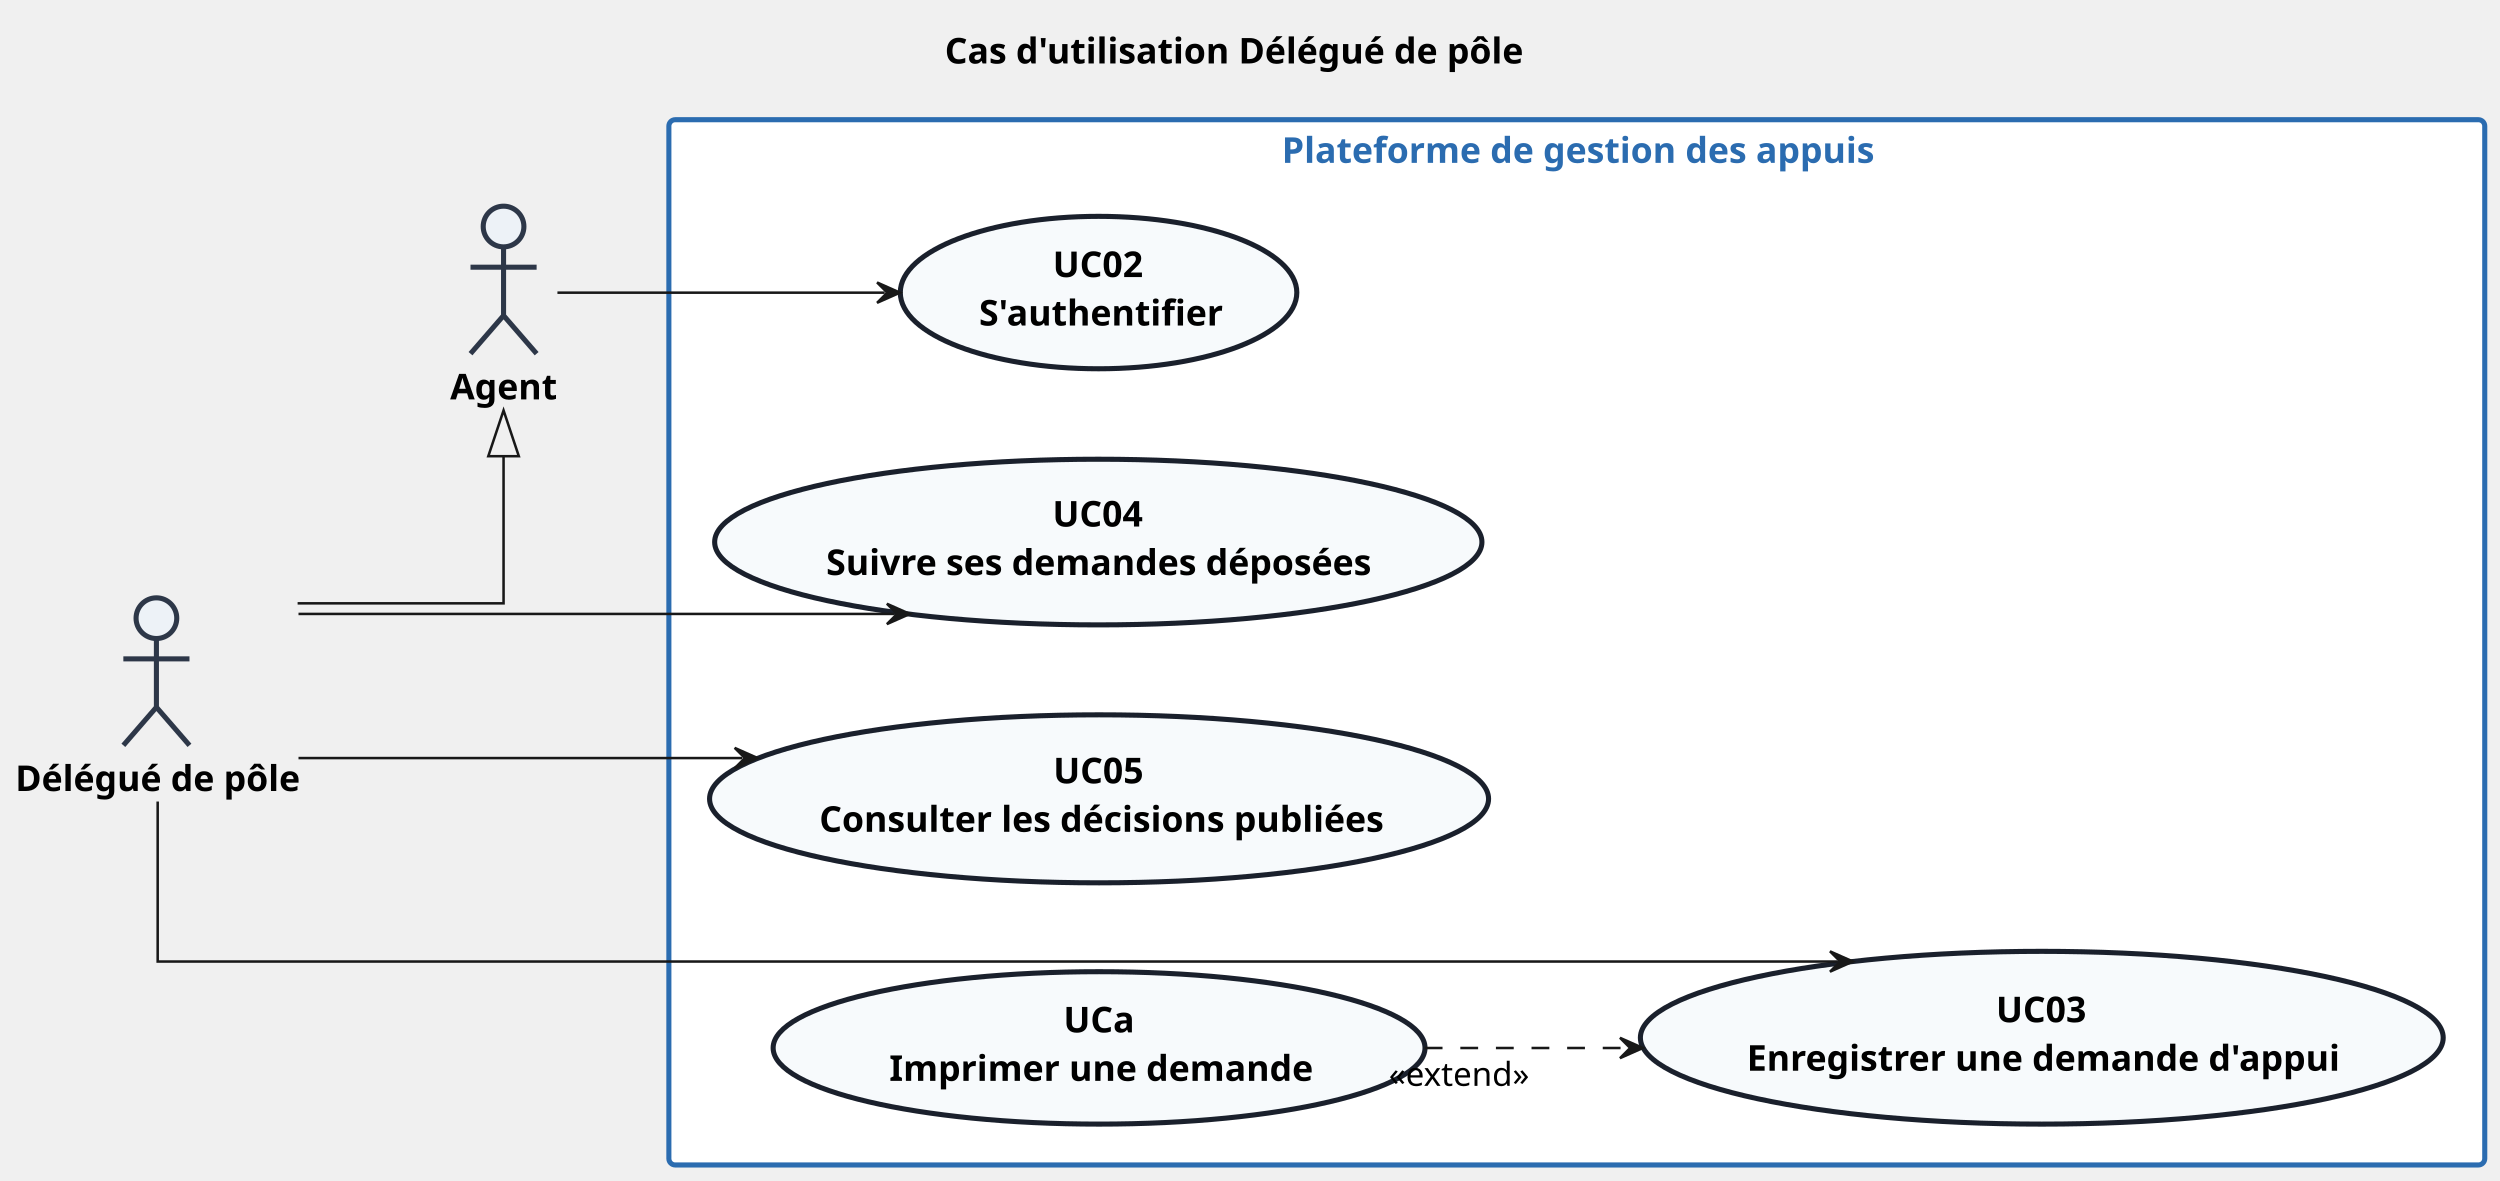
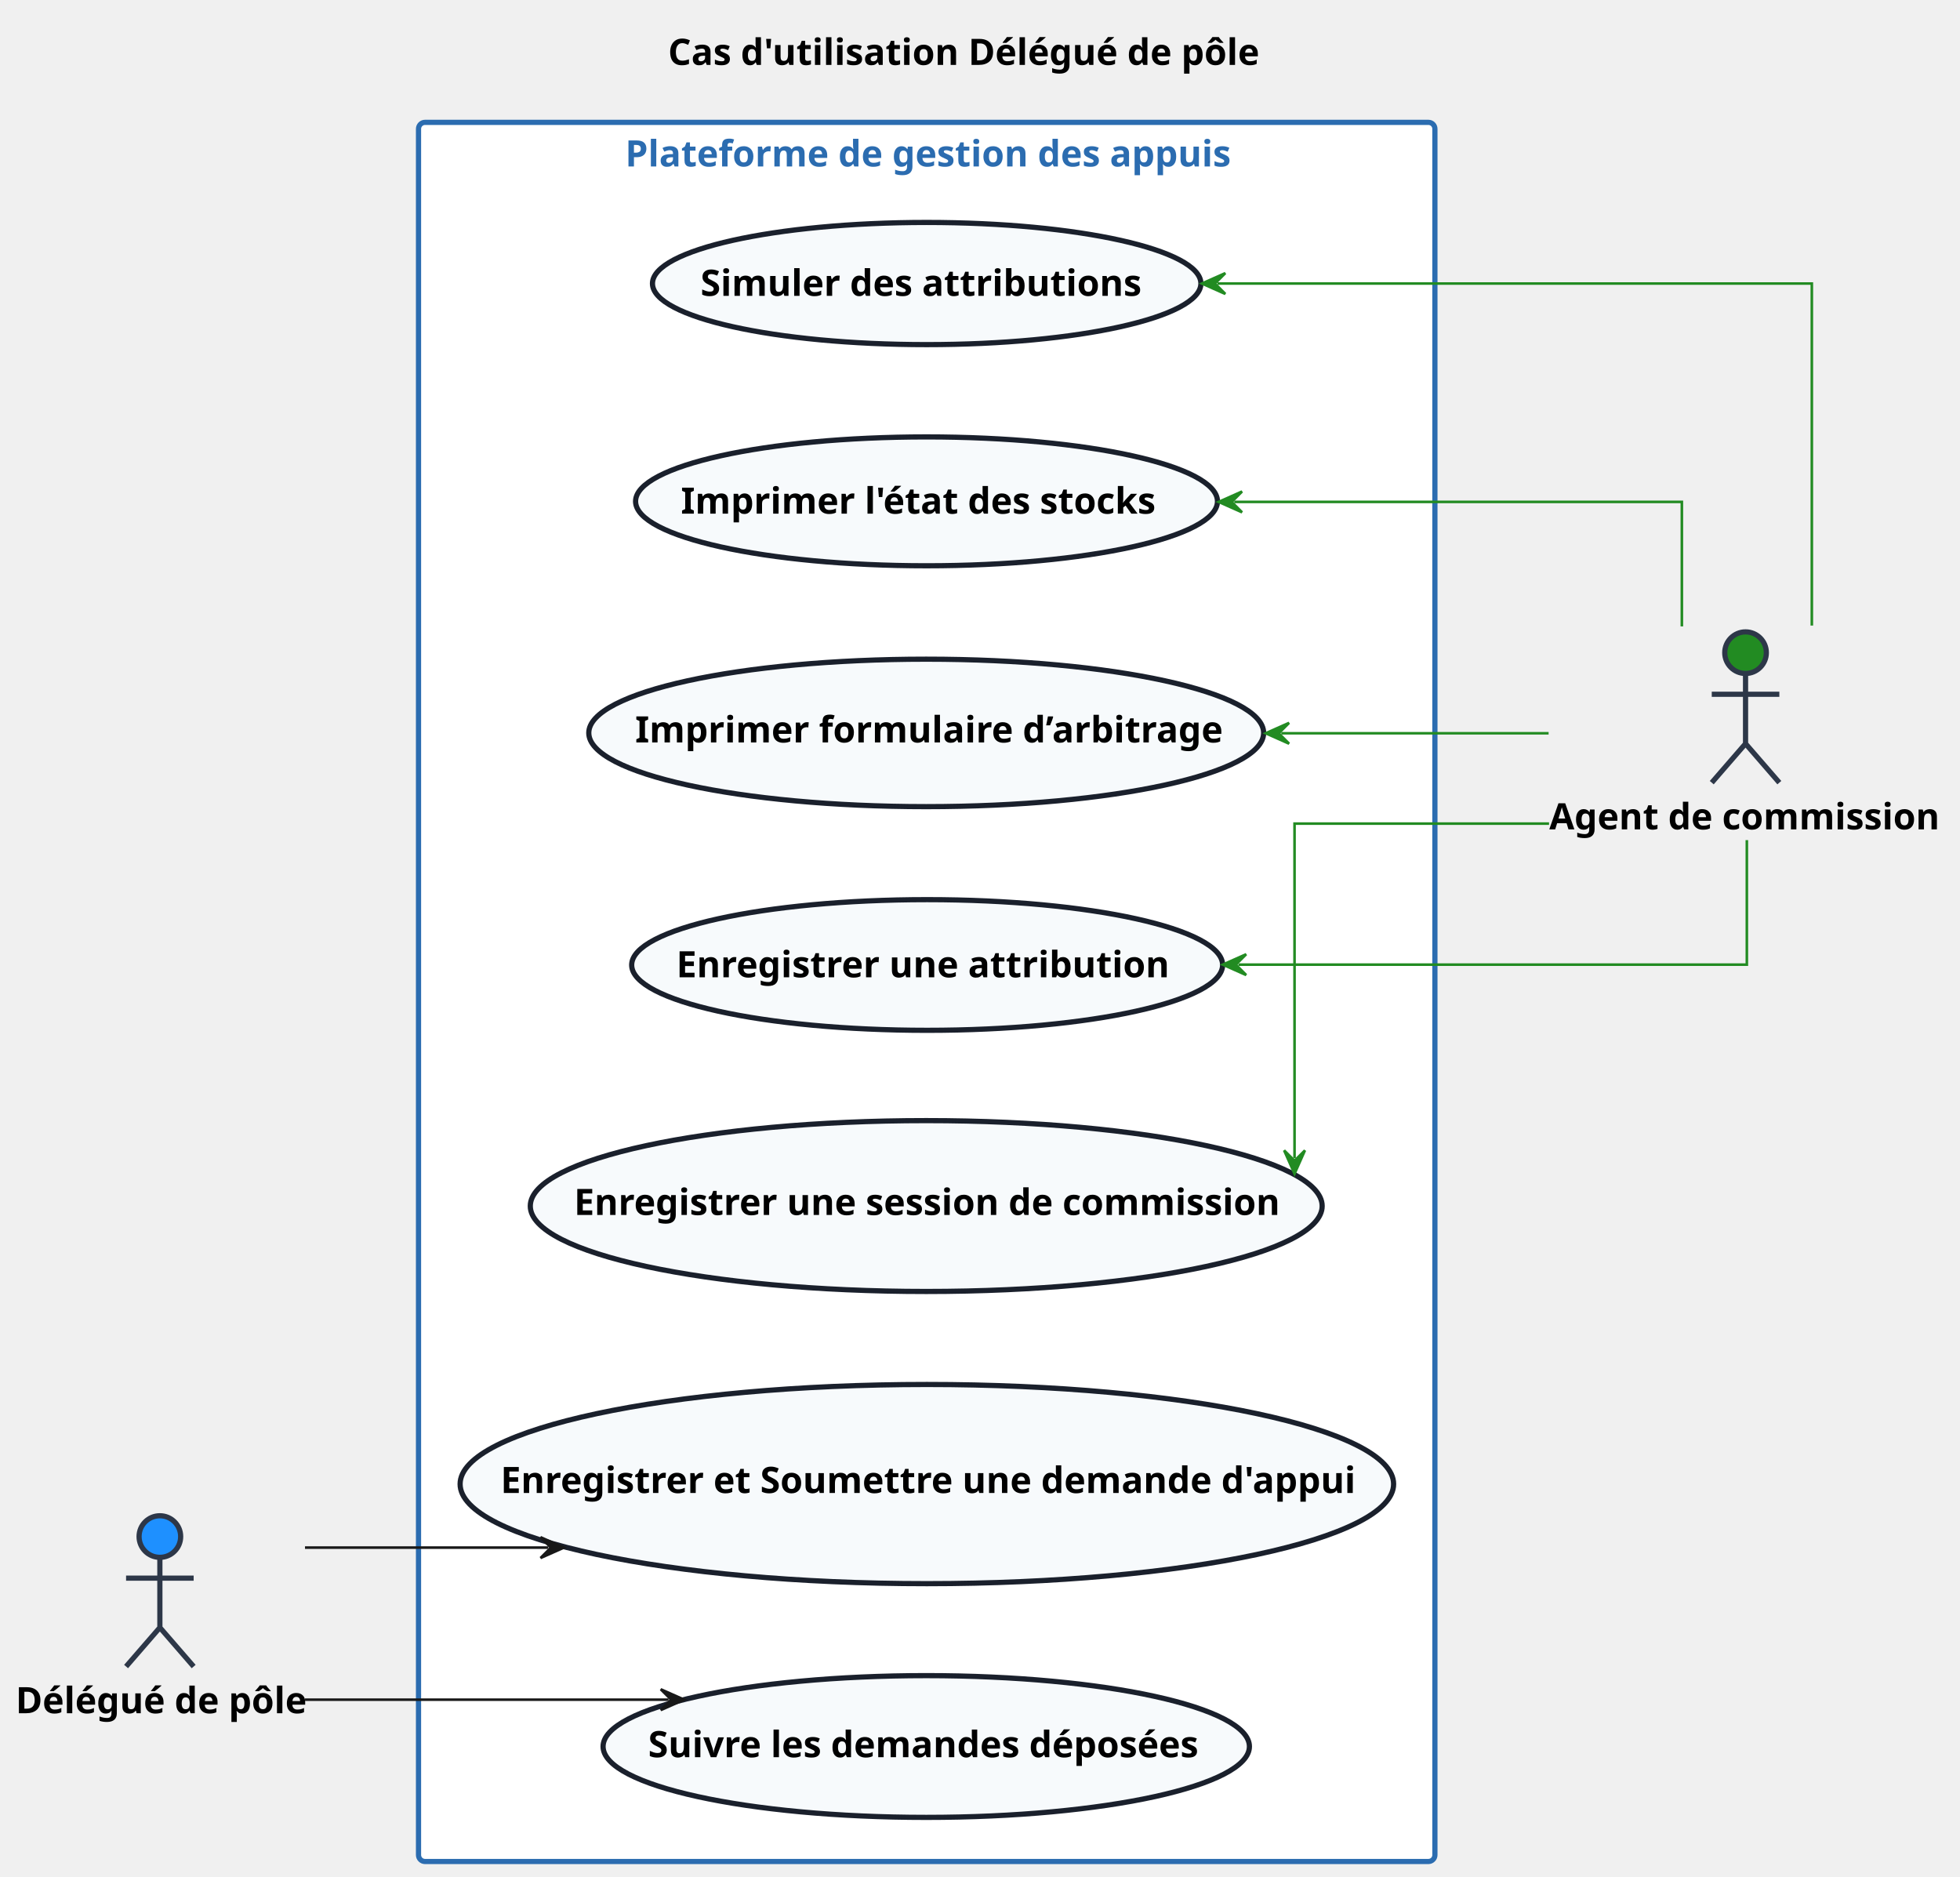
- <svg xmlns="http://www.w3.org/2000/svg" contentStyleType="text/css" height="464px" preserveAspectRatio="none" style="width:983px;height:464px;background:#FFFFFF;" version="1.1" viewBox="0 0 983 464" width="983px" zoomAndPan="magnify">
+ <svg xmlns="http://www.w3.org/2000/svg" contentStyleType="text/css" height="722px" preserveAspectRatio="none" style="width:754px;height:722px;background:#FFFFFF;" version="1.1" viewBox="0 0 754 722" width="754px" zoomAndPan="magnify">
  <defs />
  <g>
-     <text fill="#000000" font-family="Segoe UI" font-size="14" font-weight="bold" lengthAdjust="spacing" textLength="226" x="371.5" y="24.966">Cas d'utilisation Délégué de pôle</text>
+     <text fill="#000000" font-family="Segoe UI" font-size="14" font-weight="bold" lengthAdjust="spacing" textLength="226" x="257" y="24.966">Cas d'utilisation Délégué de pôle</text>
    <g id="cluster_&lt;b&gt;Plateforme de gestion des appuis&lt;/b&gt;">
-       <rect fill="#FFFFFF" height="411" rx="2.5" ry="2.5" style="stroke:#2B6CB0;stroke-width:2.0;" width="714" x="263" y="47.068" />
-       <text fill="#2B6CB0" font-family="Segoe UI" font-size="14" font-weight="bold" lengthAdjust="spacing" textLength="232" x="504" y="64.034">Plateforme de gestion des appuis</text>
+       <rect fill="#FFFFFF" height="669" rx="2.5" ry="2.5" style="stroke:#2B6CB0;stroke-width:2.0;" width="391" x="161" y="47.068" />
+       <text fill="#2B6CB0" font-family="Segoe UI" font-size="14" font-weight="bold" lengthAdjust="spacing" textLength="232" x="240.5" y="64.034">Plateforme de gestion des appuis</text>
    </g>
-     <g id="elem_UC02">
-       <ellipse cx="431.953" cy="115.034" fill="#F7FAFC" rx="77.953" ry="29.966" style="stroke:#1A202C;stroke-width:2.0;" />
-       <text fill="#000000" font-family="Segoe UI" font-size="14" font-weight="bold" lengthAdjust="spacing" textLength="36" x="413.953" y="108.932">UC02</text>
-       <text fill="#000000" font-family="Segoe UI" font-size="14" font-weight="bold" lengthAdjust="spacing" textLength="94" x="384.953" y="128">S'authentifier</text>
+     <g id="elem_UC_Demande">
+       <ellipse cx="356.557" cy="570.879" fill="#F7FAFC" rx="179.557" ry="38.311" style="stroke:#1A202C;stroke-width:2.0;" />
+       <text fill="#000000" font-family="Segoe UI" font-size="14" font-weight="bold" lengthAdjust="spacing" textLength="328" x="192.557" y="574.311">Enregistrer et Soumettre une demande d'appui</text>
    </g>
-     <g id="elem_UC03">
-       <ellipse cx="802.834" cy="408.035" fill="#F7FAFC" rx="157.834" ry="33.967" style="stroke:#1A202C;stroke-width:2.0;" />
-       <text fill="#000000" font-family="Segoe UI" font-size="14" font-weight="bold" lengthAdjust="spacing" textLength="36" x="784.834" y="401.933">UC03</text>
-       <text fill="#000000" font-family="Segoe UI" font-size="14" font-weight="bold" lengthAdjust="spacing" textLength="232" x="686.834" y="421.001">Enregistrer une demande d'appui</text>
+     <g id="elem_UC_SuiviDemande">
+       <ellipse cx="356.321" cy="671.832" fill="#F7FAFC" rx="124.321" ry="27.264" style="stroke:#1A202C;stroke-width:2.0;" />
+       <text fill="#000000" font-family="Segoe UI" font-size="14" font-weight="bold" lengthAdjust="spacing" textLength="211" x="249.344" y="675.955">Suivre les demandes déposées</text>
    </g>
-     <g id="elem_UC04">
-       <ellipse cx="431.847" cy="213.137" fill="#F7FAFC" rx="150.847" ry="32.569" style="stroke:#1A202C;stroke-width:2.0;" />
-       <text fill="#000000" font-family="Segoe UI" font-size="14" font-weight="bold" lengthAdjust="spacing" textLength="36" x="413.847" y="207.035">UC04</text>
-       <text fill="#000000" font-family="Segoe UI" font-size="14" font-weight="bold" lengthAdjust="spacing" textLength="214" x="324.847" y="226.103">Suivre ses demandes déposées</text>
+     <g id="elem_UC_SessionComm">
+       <ellipse cx="356.314" cy="463.931" fill="#F7FAFC" rx="152.314" ry="32.863" style="stroke:#1A202C;stroke-width:2.0;" />
+       <text fill="#000000" font-family="Segoe UI" font-size="14" font-weight="bold" lengthAdjust="spacing" textLength="271" x="220.814" y="467.363">Enregistrer une session de commission</text>
    </g>
-     <g id="elem_UC05">
-       <ellipse cx="432.152" cy="314.098" fill="#F7FAFC" rx="153.152" ry="33.03" style="stroke:#1A202C;stroke-width:2.0;" />
-       <text fill="#000000" font-family="Segoe UI" font-size="14" font-weight="bold" lengthAdjust="spacing" textLength="36" x="414.152" y="307.996">UC05</text>
-       <text fill="#000000" font-family="Segoe UI" font-size="14" font-weight="bold" lengthAdjust="spacing" textLength="220" x="322.152" y="327.064">Consulter les décisions publiées</text>
+     <g id="elem_UC_ValiderAttr">
+       <ellipse cx="356.667" cy="371.201" fill="#F7FAFC" rx="113.667" ry="25.133" style="stroke:#1A202C;stroke-width:2.0;" />
+       <text fill="#000000" font-family="Segoe UI" font-size="14" font-weight="bold" lengthAdjust="spacing" textLength="187" x="260.167" y="375.934">Enregistrer une attribution</text>
    </g>
-     <g id="elem_UCa">
-       <ellipse cx="432.158" cy="412.034" fill="#F7FAFC" rx="128.158" ry="29.966" style="stroke:#1A202C;stroke-width:2.0;" />
-       <text fill="#000000" font-family="Segoe UI" font-size="14" font-weight="bold" lengthAdjust="spacing" textLength="28" x="418.158" y="405.932">UCa</text>
-       <text fill="#000000" font-family="Segoe UI" font-size="14" font-weight="bold" lengthAdjust="spacing" textLength="165" x="349.658" y="425">Imprimer une demande</text>
+     <g id="elem_UC_ImpForm">
+       <ellipse cx="356.308" cy="281.93" fill="#F7FAFC" rx="129.808" ry="28.362" style="stroke:#1A202C;stroke-width:2.0;" />
+       <text fill="#000000" font-family="Segoe UI" font-size="14" font-weight="bold" lengthAdjust="spacing" textLength="223" x="244.34" y="285.592">Imprimer formulaire d’arbitrage</text>
    </g>
-     <g id="elem_Agent">
-       <ellipse cx="198" cy="89.068" fill="#EDF2F7" rx="8" ry="8" style="stroke:#2D3748;stroke-width:2.0;" />
-       <path d="M198,97.068 L198,124.068 M185,105.068 L211,105.068 M198,124.068 L185,139.068 M198,124.068 L211,139.068 " fill="none" style="stroke:#2D3748;stroke-width:2.0;" />
-       <text fill="#000000" font-family="Segoe UI" font-size="14" font-weight="bold" lengthAdjust="spacing" textLength="42" x="177" y="157.034">Agent</text>
+     <g id="elem_UC_ImpStocks">
+       <ellipse cx="356.427" cy="192.853" fill="#F7FAFC" rx="111.927" ry="24.785" style="stroke:#1A202C;stroke-width:2.0;" />
+       <text fill="#000000" font-family="Segoe UI" font-size="14" font-weight="bold" lengthAdjust="spacing" textLength="183" x="261.927" y="197.586">Imprimer l'état des stocks</text>
+     </g>
+     <g id="elem_UC_SimulAttr">
+       <ellipse cx="356.489" cy="109.066" fill="#F7FAFC" rx="105.489" ry="23.498" style="stroke:#1A202C;stroke-width:2.0;" />
+       <text fill="#000000" font-family="Segoe UI" font-size="14" font-weight="bold" lengthAdjust="spacing" textLength="168" x="269.489" y="113.799">Simuler des attributions</text>
    </g>
    <g id="elem_Delegue">
-       <ellipse cx="61.5" cy="243.068" fill="#EDF2F7" rx="8" ry="8" style="stroke:#2D3748;stroke-width:2.0;" />
-       <path d="M61.5,251.068 L61.5,278.068 M48.5,259.068 L74.5,259.068 M61.5,278.068 L48.5,293.068 M61.5,278.068 L74.5,293.068 " fill="none" style="stroke:#2D3748;stroke-width:2.0;" />
-       <text fill="#000000" font-family="Segoe UI" font-size="14" font-weight="bold" lengthAdjust="spacing" textLength="111" x="6" y="311.034">Délégué de pôle</text>
+       <ellipse cx="61.5" cy="591.068" fill="#1E90FF" rx="8" ry="8" style="stroke:#2D3748;stroke-width:2.0;" />
+       <path d="M61.5,599.068 L61.5,626.068 M48.5,607.068 L74.5,607.068 M61.5,626.068 L48.5,641.068 M61.5,626.068 L74.5,641.068 " fill="none" style="stroke:#2D3748;stroke-width:2.0;" />
+       <text fill="#000000" font-family="Segoe UI" font-size="14" font-weight="bold" lengthAdjust="spacing" textLength="111" x="6" y="659.034">Délégué de pôle</text>
    </g>
-     <g id="link_Delegue_Agent">
-       <path d="M117.02,237.238 C154.81,237.238 198,237.238 198,237.238 C198,237.238 198,213.108 198,179.378 " fill="none" id="Delegue-to-Agent" style="stroke:#181818;stroke-width:1.0;" />
-       <polygon fill="none" points="198,161.378,192,179.378,204,179.378,198,161.378" style="stroke:#181818;stroke-width:1.0;" />
+     <g id="elem_AgentCommission">
+       <ellipse cx="671.5" cy="251.068" fill="#228B22" rx="8" ry="8" style="stroke:#2D3748;stroke-width:2.0;" />
+       <path d="M671.5,259.068 L671.5,286.068 M658.5,267.068 L684.5,267.068 M671.5,286.068 L658.5,301.068 M671.5,286.068 L684.5,301.068 " fill="none" style="stroke:#2D3748;stroke-width:2.0;" />
+       <text fill="#000000" font-family="Segoe UI" font-size="14" font-weight="bold" lengthAdjust="spacing" textLength="151" x="596" y="319.034">Agent de commission</text>
    </g>
-     <g id="link_Agent_UC02">
-       <path d="M219.18,115.068 C249.39,115.068 300.44,115.068 347.87,115.068 " fill="none" id="Agent-to-UC02" style="stroke:#181818;stroke-width:1.0;" />
-       <polygon fill="#181818" points="353.87,115.068,344.87,111.068,348.87,115.068,344.87,119.068,353.87,115.068" style="stroke:#181818;stroke-width:1.0;" />
+     <g id="link_Delegue_UC_Demande">
+       <path d="M117.33,595.318 C145.73,595.318 175.64,595.318 210.94,595.318 " fill="none" id="Delegue-to-UC_Demande" style="stroke:#181818;stroke-width:1.0;" />
+       <polygon fill="#181818" points="216.94,595.318,207.94,591.318,211.94,595.318,207.94,599.318,216.94,595.318" style="stroke:#181818;stroke-width:1.0;" />
    </g>
-     <g id="link_Delegue_UC03">
-       <path d="M62,315.168 C62,344.238 62,378.068 62,378.068 C62,378.068 534.65,378.068 722.56,378.068 " fill="none" id="Delegue-to-UC03" style="stroke:#181818;stroke-width:1.0;" />
-       <polygon fill="#181818" points="728.56,378.068,719.56,374.068,723.56,378.068,719.56,382.068,728.56,378.068" style="stroke:#181818;stroke-width:1.0;" />
+     <g id="link_Delegue_UC_SuiviDemande">
+       <path d="M117.33,653.818 C158.43,653.818 209.24,653.818 257.19,653.818 " fill="none" id="Delegue-to-UC_SuiviDemande" style="stroke:#181818;stroke-width:1.0;" />
+       <polygon fill="#181818" points="263.19,653.818,254.19,649.818,258.19,653.818,254.19,657.818,263.19,653.818" style="stroke:#181818;stroke-width:1.0;" />
    </g>
-     <g id="link_Delegue_UC04">
-       <path d="M117.37,241.398 C181.45,241.398 280.79,241.398 351.73,241.398 " fill="none" id="Delegue-to-UC04" style="stroke:#181818;stroke-width:1.0;" />
-       <polygon fill="#181818" points="357.73,241.398,348.73,237.398,352.73,241.398,348.73,245.398,357.73,241.398" style="stroke:#181818;stroke-width:1.0;" />
+     <g id="link_UC_SessionComm_AgentCommission">
+       <path d="M498,445.518 C498,409.908 498,316.818 498,316.818 C498,316.818 549.15,316.818 595.91,316.818 " fill="none" id="UC_SessionComm-backto-AgentCommission" style="stroke:#228B22;stroke-width:1.0;" />
+       <polygon fill="#228B22" points="498,451.518,502,442.518,498,446.518,494,442.518,498,451.518" style="stroke:#228B22;stroke-width:1.0;" />
    </g>
-     <g id="link_Delegue_UC05">
-       <path d="M117.37,298.068 C165.08,298.068 229.65,298.068 291.88,298.068 " fill="none" id="Delegue-to-UC05" style="stroke:#181818;stroke-width:1.0;" />
-       <polygon fill="#181818" points="297.88,298.068,288.88,294.068,292.88,298.068,288.88,302.068,297.88,298.068" style="stroke:#181818;stroke-width:1.0;" />
+     <g id="link_UC_ValiderAttr_AgentCommission">
+       <path d="M476.4,371.068 C566.77,371.068 672,371.068 672,371.068 C672,371.068 672,346.498 672,323.178 " fill="none" id="UC_ValiderAttr-backto-AgentCommission" style="stroke:#228B22;stroke-width:1.0;" />
+       <polygon fill="#228B22" points="470.4,371.068,479.4,375.068,475.4,371.068,479.4,367.068,470.4,371.068" style="stroke:#228B22;stroke-width:1.0;" />
    </g>
-     <g id="link_UCa_UC03">
-       <path d="M560.2,412.068 C587.84,412.068 611.37,412.068 639.98,412.068 " fill="none" id="UCa-to-UC03" style="stroke:#181818;stroke-width:1.0;stroke-dasharray:7.0,7.0;" />
-       <polygon fill="#181818" points="645.98,412.068,636.98,408.068,640.98,412.068,636.98,416.068,645.98,412.068" style="stroke:#181818;stroke-width:1.0;" />
-       <text fill="#000000" font-family="Segoe UI" font-size="13" lengthAdjust="spacing" textLength="56" x="546.09" y="426.965">«extend»</text>
+     <g id="link_UC_ImpForm_AgentCommission">
+       <path d="M492.9,282.068 C529.96,282.068 563.09,282.068 595.74,282.068 " fill="none" id="UC_ImpForm-backto-AgentCommission" style="stroke:#228B22;stroke-width:1.0;" />
+       <polygon fill="#228B22" points="486.9,282.068,495.9,286.068,491.9,282.068,495.9,278.068,486.9,282.068" style="stroke:#228B22;stroke-width:1.0;" />
+     </g>
+     <g id="link_UC_ImpStocks_AgentCommission">
+       <path d="M474.81,193.068 C556.56,193.068 647,193.068 647,193.068 C647,193.068 647,217.638 647,240.958 " fill="none" id="UC_ImpStocks-backto-AgentCommission" style="stroke:#228B22;stroke-width:1.0;" />
+       <polygon fill="#228B22" points="468.81,193.068,477.81,197.068,473.81,193.068,477.81,189.068,468.81,193.068" style="stroke:#228B22;stroke-width:1.0;" />
+     </g>
+     <g id="link_UC_SimulAttr_AgentCommission">
+       <path d="M468.37,109.068 C568.32,109.068 697,109.068 697,109.068 C697,109.068 697,189.448 697,240.628 " fill="none" id="UC_SimulAttr-backto-AgentCommission" style="stroke:#228B22;stroke-width:1.0;" />
+       <polygon fill="#228B22" points="462.37,109.068,471.37,113.068,467.37,109.068,471.37,105.068,462.37,109.068" style="stroke:#228B22;stroke-width:1.0;" />
    </g>
  </g>
</svg>
